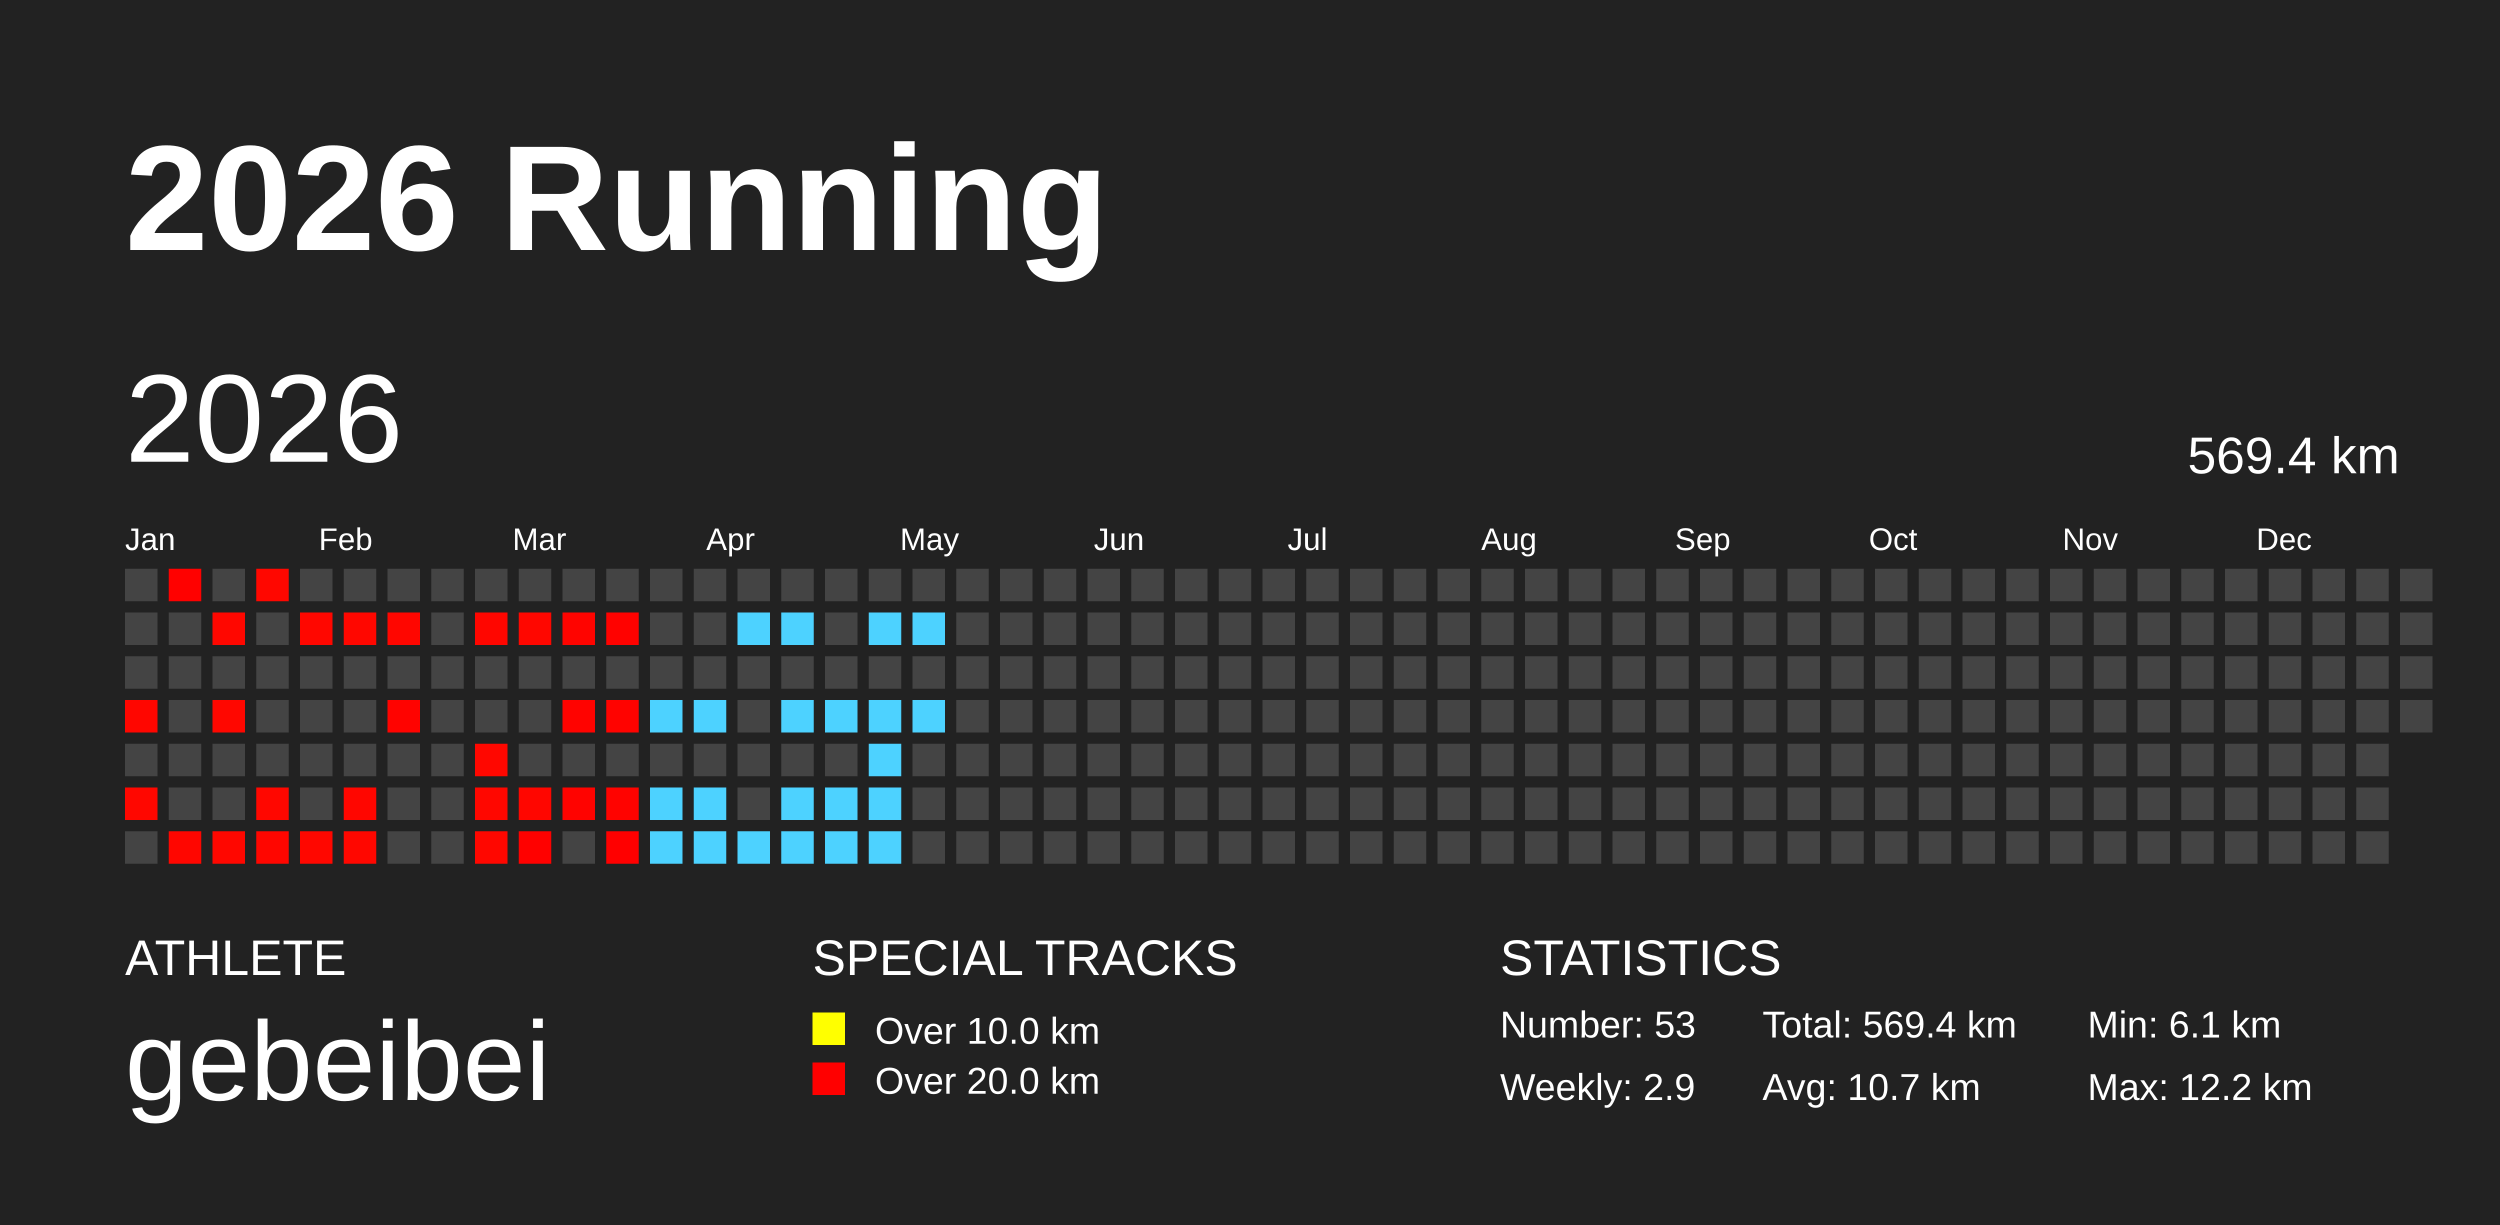
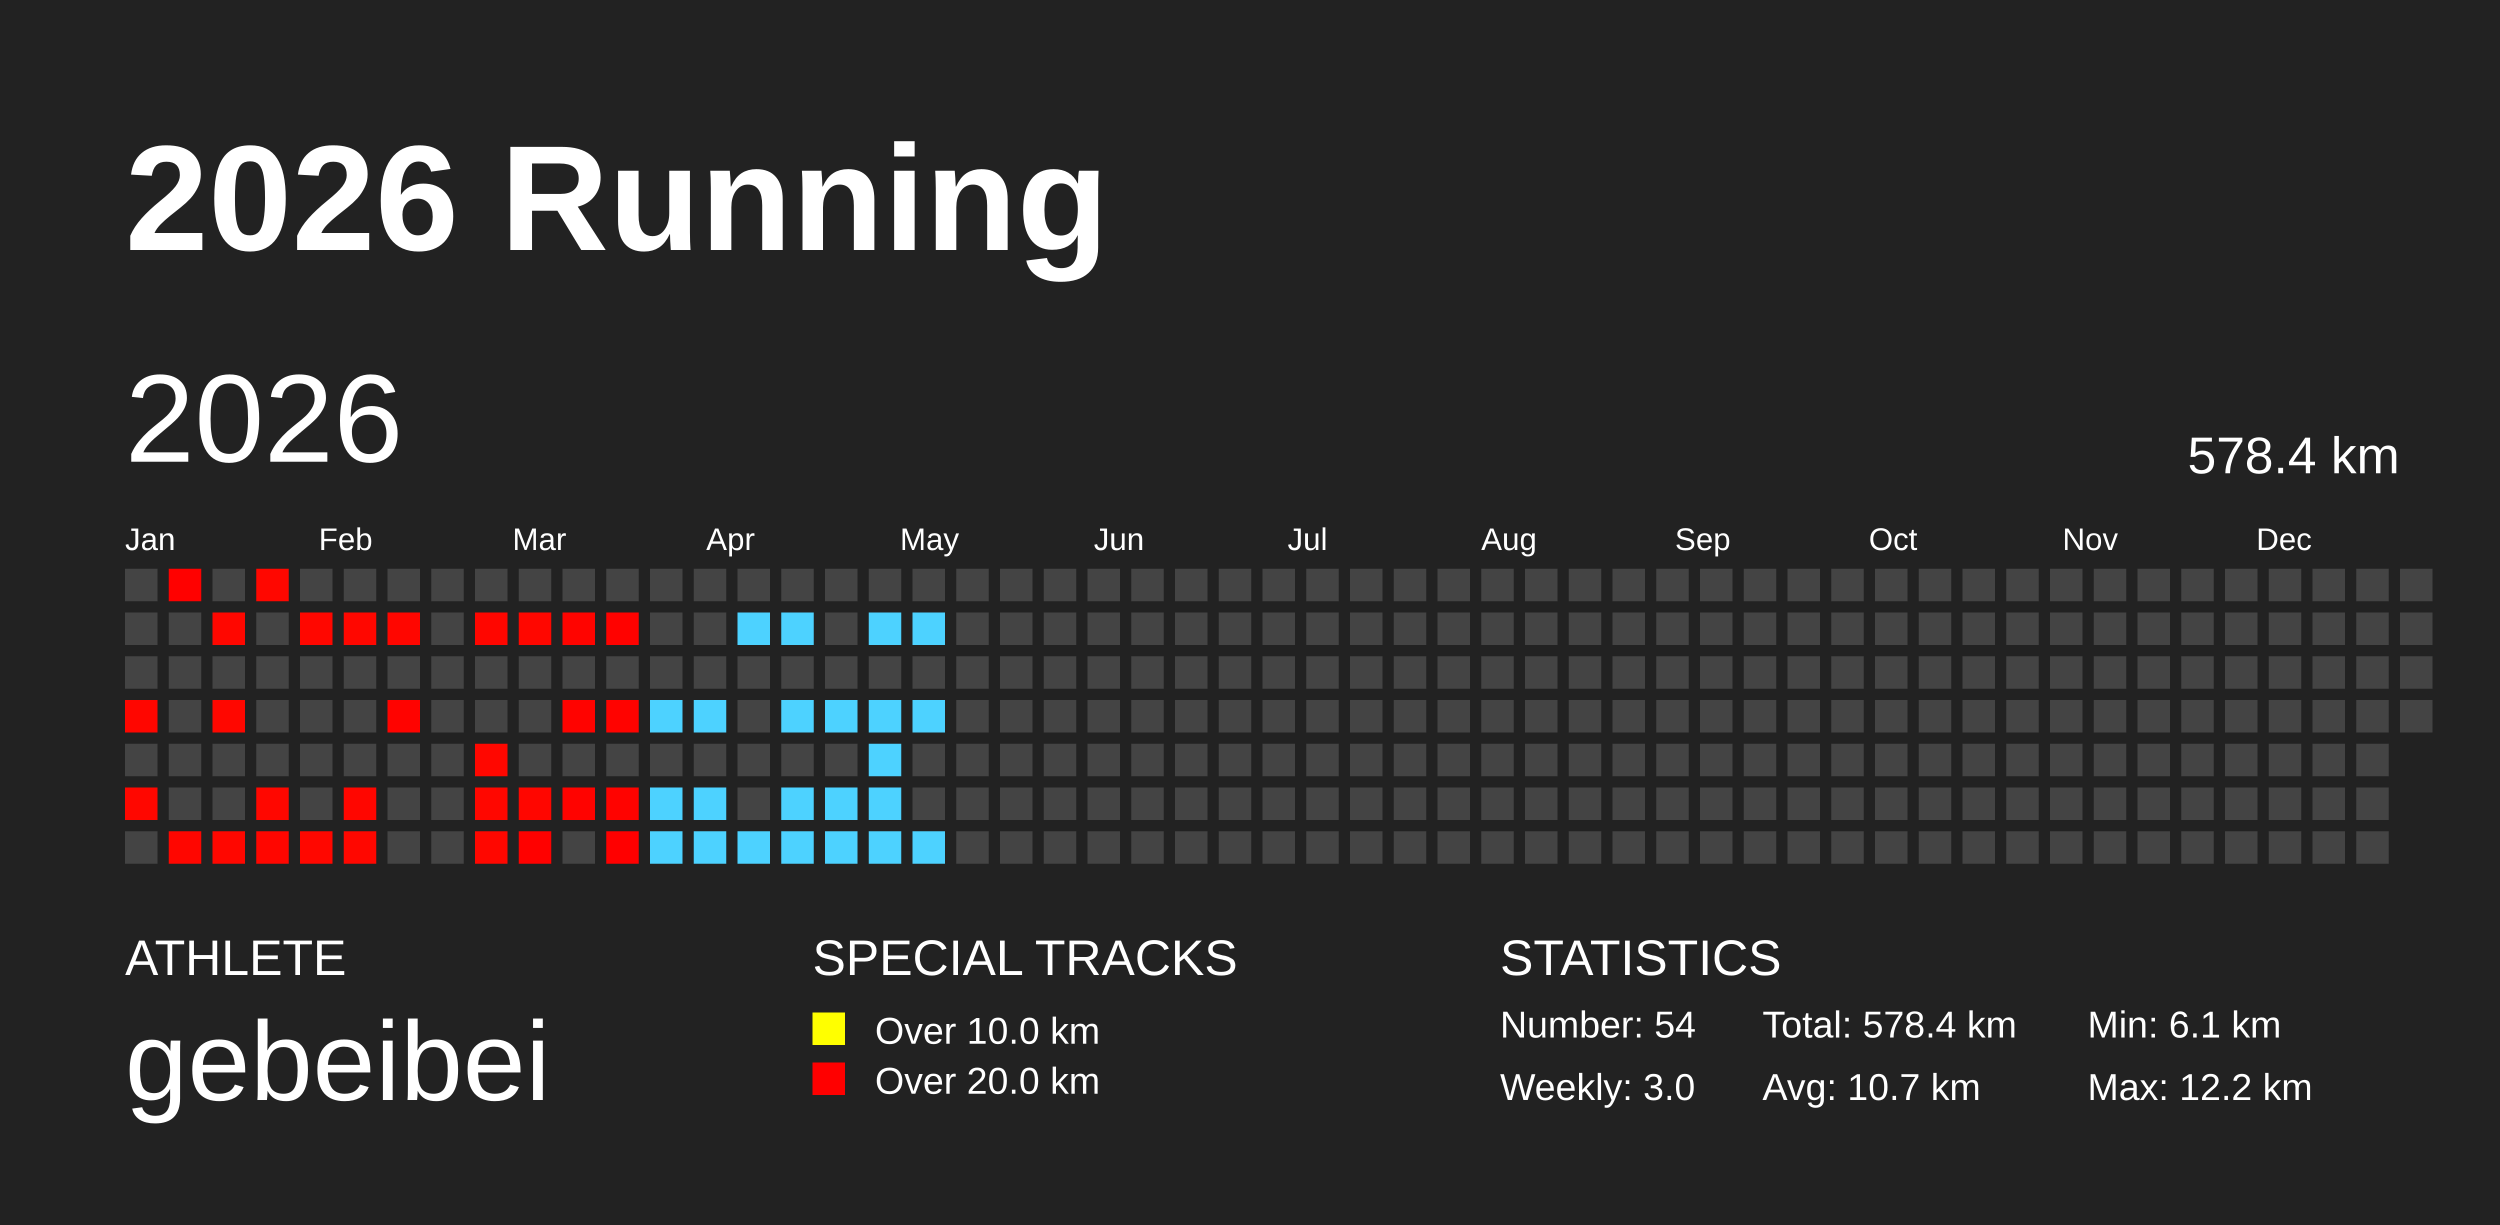
<svg xmlns="http://www.w3.org/2000/svg" baseProfile="full" height="98mm" version="1.1" viewBox="0,0,200,98" width="200mm">
  <defs />
  <rect fill="#222222" height="98" width="200" x="0" y="0" />
  <text fill="#FFFFFF" style="font-size:12px; font-family:Arial; font-weight:bold;" x="10" y="20">2026 Running</text>
  <text fill="#FFFFFF" style="font-size:4px; font-family:Arial" x="10" y="78">ATHLETE</text>
  <text fill="#FFFFFF" style="font-size:9px; font-family:Arial" x="10" y="88">gebeibei</text>
  <text fill="#FFFFFF" style="font-size:4px; font-family:Arial" x="65" y="78">SPECIAL TRACKS</text>
  <rect fill="yellow" height="2.6" width="2.6" x="65" y="81" />
  <text fill="#FFFFFF" style="font-size:3px; font-family:Arial" x="70" y="83.5">Over 10.0 km</text>
  <rect fill="red" height="2.6" width="2.6" x="65" y="85" />
  <text fill="#FFFFFF" style="font-size:3px; font-family:Arial" x="70" y="87.5">Over 20.0 km</text>
  <text fill="#FFFFFF" style="font-size:4px; font-family:Arial" x="120" y="78">STATISTICS</text>
-   <text fill="#FFFFFF" style="font-size:3px; font-family:Arial" x="120" y="83">Number: 53</text>
-   <text fill="#FFFFFF" style="font-size:3px; font-family:Arial" x="120" y="88">Weekly: 2.9</text>
-   <text fill="#FFFFFF" style="font-size:3px; font-family:Arial" x="141" y="83">Total: 569.4 km</text>
+   <text fill="#FFFFFF" style="font-size:3px; font-family:Arial" x="120" y="83">Number: 54</text>
+   <text fill="#FFFFFF" style="font-size:3px; font-family:Arial" x="120" y="88">Weekly: 3.0</text>
+   <text fill="#FFFFFF" style="font-size:3px; font-family:Arial" x="141" y="83">Total: 578.4 km</text>
  <text fill="#FFFFFF" style="font-size:3px; font-family:Arial" x="141" y="88">Avg: 10.7 km</text>
  <text fill="#FFFFFF" style="font-size:3px; font-family:Arial" x="167" y="83">Min: 6.1 km</text>
  <text fill="#FFFFFF" style="font-size:3px; font-family:Arial" x="167" y="88">Max: 12.2 km</text>
  <text dominant-baseline="hanging" fill="#FFFFFF" style="font-size:10.0px; font-family:Arial;" x="10" y="30">2026</text>
-   <text dominant-baseline="hanging" fill="#FFFFFF" style="font-size:4.125px; font-family:Arial;" x="175" y="35">569.4 km</text>
+   <text dominant-baseline="hanging" fill="#FFFFFF" style="font-size:4.125px; font-family:Arial;" x="175" y="35">578.4 km</text>
  <text fill="#FFFFFF" style="font-size:2.5px; font-family:Arial" x="10.0" y="44">Jan</text>
  <text fill="#FFFFFF" style="font-size:2.5px; font-family:Arial" x="25.5" y="44">Feb</text>
  <text fill="#FFFFFF" style="font-size:2.5px; font-family:Arial" x="41.0" y="44">Mar</text>
  <text fill="#FFFFFF" style="font-size:2.5px; font-family:Arial" x="56.5" y="44">Apr</text>
  <text fill="#FFFFFF" style="font-size:2.5px; font-family:Arial" x="72.0" y="44">May</text>
  <text fill="#FFFFFF" style="font-size:2.5px; font-family:Arial" x="87.5" y="44">Jun</text>
  <text fill="#FFFFFF" style="font-size:2.5px; font-family:Arial" x="103.0" y="44">Jul</text>
  <text fill="#FFFFFF" style="font-size:2.5px; font-family:Arial" x="118.5" y="44">Aug</text>
  <text fill="#FFFFFF" style="font-size:2.5px; font-family:Arial" x="134.0" y="44">Sep</text>
  <text fill="#FFFFFF" style="font-size:2.5px; font-family:Arial" x="149.5" y="44">Oct</text>
  <text fill="#FFFFFF" style="font-size:2.5px; font-family:Arial" x="165.0" y="44">Nov</text>
  <text fill="#FFFFFF" style="font-size:2.5px; font-family:Arial" x="180.5" y="44">Dec</text>
  <rect fill="#444444" height="2.6" width="2.6" x="10.0" y="45.5" />
  <rect fill="#444444" height="2.6" width="2.6" x="10.0" y="49.0" />
  <rect fill="#444444" height="2.6" width="2.6" x="10.0" y="52.5" />
  <rect fill="#ff0600" height="2.6" width="2.6" x="10.0" y="56.0" />
  <rect fill="#444444" height="2.6" width="2.6" x="10.0" y="59.5" />
  <rect fill="#ff0700" height="2.6" width="2.6" x="10.0" y="63.0" />
  <rect fill="#444444" height="2.6" width="2.6" x="10.0" y="66.5" />
  <rect fill="#ff0100" height="2.6" width="2.6" x="13.5" y="45.5" />
  <rect fill="#444444" height="2.6" width="2.6" x="13.5" y="49.0" />
  <rect fill="#444444" height="2.6" width="2.6" x="13.5" y="52.5" />
  <rect fill="#444444" height="2.6" width="2.6" x="13.5" y="56.0" />
  <rect fill="#444444" height="2.6" width="2.6" x="13.5" y="59.5" />
  <rect fill="#444444" height="2.6" width="2.6" x="13.5" y="63.0" />
  <rect fill="#ff0600" height="2.6" width="2.6" x="13.5" y="66.5" />
  <rect fill="#444444" height="2.6" width="2.6" x="17.0" y="45.5" />
  <rect fill="#ff0700" height="2.6" width="2.6" x="17.0" y="49.0" />
  <rect fill="#444444" height="2.6" width="2.6" x="17.0" y="52.5" />
  <rect fill="#ff0700" height="2.6" width="2.6" x="17.0" y="56.0" />
  <rect fill="#444444" height="2.6" width="2.6" x="17.0" y="59.5" />
  <rect fill="#444444" height="2.6" width="2.6" x="17.0" y="63.0" />
  <rect fill="#ff0700" height="2.6" width="2.6" x="17.0" y="66.5" />
  <rect fill="#ff0700" height="2.6" width="2.6" x="20.5" y="45.5" />
  <rect fill="#444444" height="2.6" width="2.6" x="20.5" y="49.0" />
  <rect fill="#444444" height="2.6" width="2.6" x="20.5" y="52.5" />
  <rect fill="#444444" height="2.6" width="2.6" x="20.5" y="56.0" />
  <rect fill="#444444" height="2.6" width="2.6" x="20.5" y="59.5" />
  <rect fill="#ff0700" height="2.6" width="2.6" x="20.5" y="63.0" />
  <rect fill="#ff0600" height="2.6" width="2.6" x="20.5" y="66.5" />
  <rect fill="#444444" height="2.6" width="2.6" x="24.0" y="45.5" />
  <rect fill="#ff0700" height="2.6" width="2.6" x="24.0" y="49.0" />
  <rect fill="#444444" height="2.6" width="2.6" x="24.0" y="52.5" />
  <rect fill="#444444" height="2.6" width="2.6" x="24.0" y="56.0" />
  <rect fill="#444444" height="2.6" width="2.6" x="24.0" y="59.5" />
  <rect fill="#444444" height="2.6" width="2.6" x="24.0" y="63.0" />
  <rect fill="#ff0700" height="2.6" width="2.6" x="24.0" y="66.5" />
  <rect fill="#444444" height="2.6" width="2.6" x="27.5" y="45.5" />
  <rect fill="#ff0700" height="2.6" width="2.6" x="27.5" y="49.0" />
  <rect fill="#444444" height="2.6" width="2.6" x="27.5" y="52.5" />
  <rect fill="#444444" height="2.6" width="2.6" x="27.5" y="56.0" />
  <rect fill="#444444" height="2.6" width="2.6" x="27.5" y="59.5" />
  <rect fill="#ff0600" height="2.6" width="2.6" x="27.5" y="63.0" />
  <rect fill="#ff0700" height="2.6" width="2.6" x="27.5" y="66.5" />
  <rect fill="#444444" height="2.6" width="2.6" x="31.0" y="45.5" />
  <rect fill="#ff0600" height="2.6" width="2.6" x="31.0" y="49.0" />
  <rect fill="#444444" height="2.6" width="2.6" x="31.0" y="52.5" />
  <rect fill="#ff0300" height="2.6" width="2.6" x="31.0" y="56.0" />
  <rect fill="#444444" height="2.6" width="2.6" x="31.0" y="59.5" />
  <rect fill="#444444" height="2.6" width="2.6" x="31.0" y="63.0" />
  <rect fill="#444444" height="2.6" width="2.6" x="31.0" y="66.5" />
  <rect fill="#444444" height="2.6" width="2.6" x="34.5" y="45.5" />
  <rect fill="#444444" height="2.6" width="2.6" x="34.5" y="49.0" />
  <rect fill="#444444" height="2.6" width="2.6" x="34.5" y="52.5" />
  <rect fill="#444444" height="2.6" width="2.6" x="34.5" y="56.0" />
  <rect fill="#444444" height="2.6" width="2.6" x="34.5" y="59.5" />
  <rect fill="#444444" height="2.6" width="2.6" x="34.5" y="63.0" />
  <rect fill="#444444" height="2.6" width="2.6" x="34.5" y="66.5" />
  <rect fill="#444444" height="2.6" width="2.6" x="38.0" y="45.5" />
  <rect fill="#ff0600" height="2.6" width="2.6" x="38.0" y="49.0" />
  <rect fill="#444444" height="2.6" width="2.6" x="38.0" y="52.5" />
  <rect fill="#444444" height="2.6" width="2.6" x="38.0" y="56.0" />
  <rect fill="#ff0700" height="2.6" width="2.6" x="38.0" y="59.5" />
  <rect fill="#ff0700" height="2.6" width="2.6" x="38.0" y="63.0" />
  <rect fill="#ff0700" height="2.6" width="2.6" x="38.0" y="66.5" />
  <rect fill="#444444" height="2.6" width="2.6" x="41.5" y="45.5" />
  <rect fill="#ff0700" height="2.6" width="2.6" x="41.5" y="49.0" />
  <rect fill="#444444" height="2.6" width="2.6" x="41.5" y="52.5" />
  <rect fill="#444444" height="2.6" width="2.6" x="41.5" y="56.0" />
  <rect fill="#444444" height="2.6" width="2.6" x="41.5" y="59.5" />
  <rect fill="#ff0600" height="2.6" width="2.6" x="41.5" y="63.0" />
  <rect fill="#ff0100" height="2.6" width="2.6" x="41.5" y="66.5" />
  <rect fill="#444444" height="2.6" width="2.6" x="45.0" y="45.5" />
  <rect fill="#ff0400" height="2.6" width="2.6" x="45.0" y="49.0" />
  <rect fill="#444444" height="2.6" width="2.6" x="45.0" y="52.5" />
  <rect fill="#ff0300" height="2.6" width="2.6" x="45.0" y="56.0" />
  <rect fill="#444444" height="2.6" width="2.6" x="45.0" y="59.5" />
  <rect fill="#ff0300" height="2.6" width="2.6" x="45.0" y="63.0" />
  <rect fill="#444444" height="2.6" width="2.6" x="45.0" y="66.5" />
  <rect fill="#444444" height="2.6" width="2.6" x="48.5" y="45.5" />
  <rect fill="#ff0200" height="2.6" width="2.6" x="48.5" y="49.0" />
  <rect fill="#444444" height="2.6" width="2.6" x="48.5" y="52.5" />
  <rect fill="#ff0300" height="2.6" width="2.6" x="48.5" y="56.0" />
  <rect fill="#444444" height="2.6" width="2.6" x="48.5" y="59.5" />
  <rect fill="#ff0300" height="2.6" width="2.6" x="48.5" y="63.0" />
  <rect fill="#ff0000" height="2.6" width="2.6" x="48.5" y="66.5" />
  <rect fill="#444444" height="2.6" width="2.6" x="52.0" y="45.5" />
  <rect fill="#444444" height="2.6" width="2.6" x="52.0" y="49.0" />
  <rect fill="#444444" height="2.6" width="2.6" x="52.0" y="52.5" />
  <rect fill="#4dd2ff" height="2.6" width="2.6" x="52.0" y="56.0" />
  <rect fill="#444444" height="2.6" width="2.6" x="52.0" y="59.5" />
  <rect fill="#4dd2ff" height="2.6" width="2.6" x="52.0" y="63.0" />
  <rect fill="#4dd2ff" height="2.6" width="2.6" x="52.0" y="66.5" />
  <rect fill="#444444" height="2.6" width="2.6" x="55.5" y="45.5" />
  <rect fill="#444444" height="2.6" width="2.6" x="55.5" y="49.0" />
  <rect fill="#444444" height="2.6" width="2.6" x="55.5" y="52.5" />
  <rect fill="#4dd2ff" height="2.6" width="2.6" x="55.5" y="56.0" />
  <rect fill="#444444" height="2.6" width="2.6" x="55.5" y="59.5" />
  <rect fill="#4dd2ff" height="2.6" width="2.6" x="55.5" y="63.0" />
  <rect fill="#4dd2ff" height="2.6" width="2.6" x="55.5" y="66.5" />
  <rect fill="#444444" height="2.6" width="2.6" x="59.0" y="45.5" />
  <rect fill="#4dd2ff" height="2.6" width="2.6" x="59.0" y="49.0" />
  <rect fill="#444444" height="2.6" width="2.6" x="59.0" y="52.5" />
  <rect fill="#444444" height="2.6" width="2.6" x="59.0" y="56.0" />
  <rect fill="#444444" height="2.6" width="2.6" x="59.0" y="59.5" />
  <rect fill="#444444" height="2.6" width="2.6" x="59.0" y="63.0" />
  <rect fill="#4dd2ff" height="2.6" width="2.6" x="59.0" y="66.5" />
  <rect fill="#444444" height="2.6" width="2.6" x="62.5" y="45.5" />
  <rect fill="#4dd2ff" height="2.6" width="2.6" x="62.5" y="49.0" />
  <rect fill="#444444" height="2.6" width="2.6" x="62.5" y="52.5" />
  <rect fill="#4dd2ff" height="2.6" width="2.6" x="62.5" y="56.0" />
  <rect fill="#444444" height="2.6" width="2.6" x="62.5" y="59.5" />
  <rect fill="#4dd2ff" height="2.6" width="2.6" x="62.5" y="63.0" />
  <rect fill="#4dd2ff" height="2.6" width="2.6" x="62.5" y="66.5" />
  <rect fill="#444444" height="2.6" width="2.6" x="66.0" y="45.5" />
  <rect fill="#444444" height="2.6" width="2.6" x="66.0" y="49.0" />
  <rect fill="#444444" height="2.6" width="2.6" x="66.0" y="52.5" />
  <rect fill="#4dd2ff" height="2.6" width="2.6" x="66.0" y="56.0" />
  <rect fill="#444444" height="2.6" width="2.6" x="66.0" y="59.5" />
  <rect fill="#4dd2ff" height="2.6" width="2.6" x="66.0" y="63.0" />
  <rect fill="#4dd2ff" height="2.6" width="2.6" x="66.0" y="66.5" />
  <rect fill="#444444" height="2.6" width="2.6" x="69.5" y="45.5" />
  <rect fill="#4dd2ff" height="2.6" width="2.6" x="69.5" y="49.0" />
  <rect fill="#444444" height="2.6" width="2.6" x="69.5" y="52.5" />
  <rect fill="#4dd2ff" height="2.6" width="2.6" x="69.5" y="56.0" />
  <rect fill="#4dd2ff" height="2.6" width="2.6" x="69.5" y="59.5" />
  <rect fill="#4dd2ff" height="2.6" width="2.6" x="69.5" y="63.0" />
  <rect fill="#4dd2ff" height="2.6" width="2.6" x="69.5" y="66.5" />
  <rect fill="#444444" height="2.6" width="2.6" x="73.0" y="45.5" />
  <rect fill="#4dd2ff" height="2.6" width="2.6" x="73.0" y="49.0" />
  <rect fill="#444444" height="2.6" width="2.6" x="73.0" y="52.5" />
  <rect fill="#4dd2ff" height="2.6" width="2.6" x="73.0" y="56.0" />
  <rect fill="#444444" height="2.6" width="2.6" x="73.0" y="59.5" />
  <rect fill="#444444" height="2.6" width="2.6" x="73.0" y="63.0" />
-   <rect fill="#444444" height="2.6" width="2.6" x="73.0" y="66.5" />
+   <rect fill="#4dd2ff" height="2.6" width="2.6" x="73.0" y="66.5" />
  <rect fill="#444444" height="2.6" width="2.6" x="76.5" y="45.5" />
  <rect fill="#444444" height="2.6" width="2.6" x="76.5" y="49.0" />
  <rect fill="#444444" height="2.6" width="2.6" x="76.5" y="52.5" />
  <rect fill="#444444" height="2.6" width="2.6" x="76.5" y="56.0" />
  <rect fill="#444444" height="2.6" width="2.6" x="76.5" y="59.5" />
  <rect fill="#444444" height="2.6" width="2.6" x="76.5" y="63.0" />
  <rect fill="#444444" height="2.6" width="2.6" x="76.5" y="66.5" />
  <rect fill="#444444" height="2.6" width="2.6" x="80.0" y="45.5" />
  <rect fill="#444444" height="2.6" width="2.6" x="80.0" y="49.0" />
  <rect fill="#444444" height="2.6" width="2.6" x="80.0" y="52.5" />
  <rect fill="#444444" height="2.6" width="2.6" x="80.0" y="56.0" />
  <rect fill="#444444" height="2.6" width="2.6" x="80.0" y="59.5" />
  <rect fill="#444444" height="2.6" width="2.6" x="80.0" y="63.0" />
  <rect fill="#444444" height="2.6" width="2.6" x="80.0" y="66.5" />
  <rect fill="#444444" height="2.6" width="2.6" x="83.5" y="45.5" />
  <rect fill="#444444" height="2.6" width="2.6" x="83.5" y="49.0" />
  <rect fill="#444444" height="2.6" width="2.6" x="83.5" y="52.5" />
  <rect fill="#444444" height="2.6" width="2.6" x="83.5" y="56.0" />
  <rect fill="#444444" height="2.6" width="2.6" x="83.5" y="59.5" />
  <rect fill="#444444" height="2.6" width="2.6" x="83.5" y="63.0" />
  <rect fill="#444444" height="2.6" width="2.6" x="83.5" y="66.5" />
  <rect fill="#444444" height="2.6" width="2.6" x="87.0" y="45.5" />
  <rect fill="#444444" height="2.6" width="2.6" x="87.0" y="49.0" />
  <rect fill="#444444" height="2.6" width="2.6" x="87.0" y="52.5" />
  <rect fill="#444444" height="2.6" width="2.6" x="87.0" y="56.0" />
  <rect fill="#444444" height="2.6" width="2.6" x="87.0" y="59.5" />
  <rect fill="#444444" height="2.6" width="2.6" x="87.0" y="63.0" />
  <rect fill="#444444" height="2.6" width="2.6" x="87.0" y="66.5" />
  <rect fill="#444444" height="2.6" width="2.6" x="90.5" y="45.5" />
  <rect fill="#444444" height="2.6" width="2.6" x="90.5" y="49.0" />
  <rect fill="#444444" height="2.6" width="2.6" x="90.5" y="52.5" />
  <rect fill="#444444" height="2.6" width="2.6" x="90.5" y="56.0" />
  <rect fill="#444444" height="2.6" width="2.6" x="90.5" y="59.5" />
  <rect fill="#444444" height="2.6" width="2.6" x="90.5" y="63.0" />
  <rect fill="#444444" height="2.6" width="2.6" x="90.5" y="66.5" />
  <rect fill="#444444" height="2.6" width="2.6" x="94.0" y="45.5" />
  <rect fill="#444444" height="2.6" width="2.6" x="94.0" y="49.0" />
  <rect fill="#444444" height="2.6" width="2.6" x="94.0" y="52.5" />
  <rect fill="#444444" height="2.6" width="2.6" x="94.0" y="56.0" />
  <rect fill="#444444" height="2.6" width="2.6" x="94.0" y="59.5" />
  <rect fill="#444444" height="2.6" width="2.6" x="94.0" y="63.0" />
  <rect fill="#444444" height="2.6" width="2.6" x="94.0" y="66.5" />
  <rect fill="#444444" height="2.6" width="2.6" x="97.5" y="45.5" />
  <rect fill="#444444" height="2.6" width="2.6" x="97.5" y="49.0" />
  <rect fill="#444444" height="2.6" width="2.6" x="97.5" y="52.5" />
  <rect fill="#444444" height="2.6" width="2.6" x="97.5" y="56.0" />
  <rect fill="#444444" height="2.6" width="2.6" x="97.5" y="59.5" />
  <rect fill="#444444" height="2.6" width="2.6" x="97.5" y="63.0" />
  <rect fill="#444444" height="2.6" width="2.6" x="97.5" y="66.5" />
  <rect fill="#444444" height="2.6" width="2.6" x="101.0" y="45.5" />
  <rect fill="#444444" height="2.6" width="2.6" x="101.0" y="49.0" />
  <rect fill="#444444" height="2.6" width="2.6" x="101.0" y="52.5" />
  <rect fill="#444444" height="2.6" width="2.6" x="101.0" y="56.0" />
  <rect fill="#444444" height="2.6" width="2.6" x="101.0" y="59.5" />
  <rect fill="#444444" height="2.6" width="2.6" x="101.0" y="63.0" />
  <rect fill="#444444" height="2.6" width="2.6" x="101.0" y="66.5" />
  <rect fill="#444444" height="2.6" width="2.6" x="104.5" y="45.5" />
  <rect fill="#444444" height="2.6" width="2.6" x="104.5" y="49.0" />
  <rect fill="#444444" height="2.6" width="2.6" x="104.5" y="52.5" />
  <rect fill="#444444" height="2.6" width="2.6" x="104.5" y="56.0" />
  <rect fill="#444444" height="2.6" width="2.6" x="104.5" y="59.5" />
  <rect fill="#444444" height="2.6" width="2.6" x="104.5" y="63.0" />
  <rect fill="#444444" height="2.6" width="2.6" x="104.5" y="66.5" />
  <rect fill="#444444" height="2.6" width="2.6" x="108.0" y="45.5" />
  <rect fill="#444444" height="2.6" width="2.6" x="108.0" y="49.0" />
  <rect fill="#444444" height="2.6" width="2.6" x="108.0" y="52.5" />
  <rect fill="#444444" height="2.6" width="2.6" x="108.0" y="56.0" />
  <rect fill="#444444" height="2.6" width="2.6" x="108.0" y="59.5" />
  <rect fill="#444444" height="2.6" width="2.6" x="108.0" y="63.0" />
  <rect fill="#444444" height="2.6" width="2.6" x="108.0" y="66.5" />
  <rect fill="#444444" height="2.6" width="2.6" x="111.5" y="45.5" />
  <rect fill="#444444" height="2.6" width="2.6" x="111.5" y="49.0" />
  <rect fill="#444444" height="2.6" width="2.6" x="111.5" y="52.5" />
  <rect fill="#444444" height="2.6" width="2.6" x="111.5" y="56.0" />
  <rect fill="#444444" height="2.6" width="2.6" x="111.5" y="59.5" />
  <rect fill="#444444" height="2.6" width="2.6" x="111.5" y="63.0" />
  <rect fill="#444444" height="2.6" width="2.6" x="111.5" y="66.5" />
  <rect fill="#444444" height="2.6" width="2.6" x="115.0" y="45.5" />
  <rect fill="#444444" height="2.6" width="2.6" x="115.0" y="49.0" />
  <rect fill="#444444" height="2.6" width="2.6" x="115.0" y="52.5" />
  <rect fill="#444444" height="2.6" width="2.6" x="115.0" y="56.0" />
  <rect fill="#444444" height="2.6" width="2.6" x="115.0" y="59.5" />
  <rect fill="#444444" height="2.6" width="2.6" x="115.0" y="63.0" />
  <rect fill="#444444" height="2.6" width="2.6" x="115.0" y="66.5" />
  <rect fill="#444444" height="2.6" width="2.6" x="118.5" y="45.5" />
  <rect fill="#444444" height="2.6" width="2.6" x="118.5" y="49.0" />
  <rect fill="#444444" height="2.6" width="2.6" x="118.5" y="52.5" />
  <rect fill="#444444" height="2.6" width="2.6" x="118.5" y="56.0" />
  <rect fill="#444444" height="2.6" width="2.6" x="118.5" y="59.5" />
  <rect fill="#444444" height="2.6" width="2.6" x="118.5" y="63.0" />
  <rect fill="#444444" height="2.6" width="2.6" x="118.5" y="66.5" />
  <rect fill="#444444" height="2.6" width="2.6" x="122.0" y="45.5" />
  <rect fill="#444444" height="2.6" width="2.6" x="122.0" y="49.0" />
  <rect fill="#444444" height="2.6" width="2.6" x="122.0" y="52.5" />
  <rect fill="#444444" height="2.6" width="2.6" x="122.0" y="56.0" />
  <rect fill="#444444" height="2.6" width="2.6" x="122.0" y="59.5" />
  <rect fill="#444444" height="2.6" width="2.6" x="122.0" y="63.0" />
  <rect fill="#444444" height="2.6" width="2.6" x="122.0" y="66.5" />
  <rect fill="#444444" height="2.6" width="2.6" x="125.5" y="45.5" />
  <rect fill="#444444" height="2.6" width="2.6" x="125.5" y="49.0" />
  <rect fill="#444444" height="2.6" width="2.6" x="125.5" y="52.5" />
  <rect fill="#444444" height="2.6" width="2.6" x="125.5" y="56.0" />
  <rect fill="#444444" height="2.6" width="2.6" x="125.5" y="59.5" />
  <rect fill="#444444" height="2.6" width="2.6" x="125.5" y="63.0" />
  <rect fill="#444444" height="2.6" width="2.6" x="125.5" y="66.5" />
  <rect fill="#444444" height="2.6" width="2.6" x="129.0" y="45.5" />
  <rect fill="#444444" height="2.6" width="2.6" x="129.0" y="49.0" />
  <rect fill="#444444" height="2.6" width="2.6" x="129.0" y="52.5" />
  <rect fill="#444444" height="2.6" width="2.6" x="129.0" y="56.0" />
  <rect fill="#444444" height="2.6" width="2.6" x="129.0" y="59.5" />
  <rect fill="#444444" height="2.6" width="2.6" x="129.0" y="63.0" />
  <rect fill="#444444" height="2.6" width="2.6" x="129.0" y="66.5" />
  <rect fill="#444444" height="2.6" width="2.6" x="132.5" y="45.5" />
  <rect fill="#444444" height="2.6" width="2.6" x="132.5" y="49.0" />
  <rect fill="#444444" height="2.6" width="2.6" x="132.5" y="52.5" />
  <rect fill="#444444" height="2.6" width="2.6" x="132.5" y="56.0" />
  <rect fill="#444444" height="2.6" width="2.6" x="132.5" y="59.5" />
  <rect fill="#444444" height="2.6" width="2.6" x="132.5" y="63.0" />
  <rect fill="#444444" height="2.6" width="2.6" x="132.5" y="66.5" />
  <rect fill="#444444" height="2.6" width="2.6" x="136.0" y="45.5" />
  <rect fill="#444444" height="2.6" width="2.6" x="136.0" y="49.0" />
  <rect fill="#444444" height="2.6" width="2.6" x="136.0" y="52.5" />
  <rect fill="#444444" height="2.6" width="2.6" x="136.0" y="56.0" />
  <rect fill="#444444" height="2.6" width="2.6" x="136.0" y="59.5" />
  <rect fill="#444444" height="2.6" width="2.6" x="136.0" y="63.0" />
  <rect fill="#444444" height="2.6" width="2.6" x="136.0" y="66.5" />
  <rect fill="#444444" height="2.6" width="2.6" x="139.5" y="45.5" />
  <rect fill="#444444" height="2.6" width="2.6" x="139.5" y="49.0" />
  <rect fill="#444444" height="2.6" width="2.6" x="139.5" y="52.5" />
  <rect fill="#444444" height="2.6" width="2.6" x="139.5" y="56.0" />
  <rect fill="#444444" height="2.6" width="2.6" x="139.5" y="59.5" />
  <rect fill="#444444" height="2.6" width="2.6" x="139.5" y="63.0" />
  <rect fill="#444444" height="2.6" width="2.6" x="139.5" y="66.5" />
  <rect fill="#444444" height="2.6" width="2.6" x="143.0" y="45.5" />
  <rect fill="#444444" height="2.6" width="2.6" x="143.0" y="49.0" />
  <rect fill="#444444" height="2.6" width="2.6" x="143.0" y="52.5" />
  <rect fill="#444444" height="2.6" width="2.6" x="143.0" y="56.0" />
  <rect fill="#444444" height="2.6" width="2.6" x="143.0" y="59.5" />
  <rect fill="#444444" height="2.6" width="2.6" x="143.0" y="63.0" />
  <rect fill="#444444" height="2.6" width="2.6" x="143.0" y="66.5" />
  <rect fill="#444444" height="2.6" width="2.6" x="146.5" y="45.5" />
  <rect fill="#444444" height="2.6" width="2.6" x="146.5" y="49.0" />
  <rect fill="#444444" height="2.6" width="2.6" x="146.5" y="52.5" />
  <rect fill="#444444" height="2.6" width="2.6" x="146.5" y="56.0" />
  <rect fill="#444444" height="2.6" width="2.6" x="146.5" y="59.5" />
  <rect fill="#444444" height="2.6" width="2.6" x="146.5" y="63.0" />
  <rect fill="#444444" height="2.6" width="2.6" x="146.5" y="66.5" />
  <rect fill="#444444" height="2.6" width="2.6" x="150.0" y="45.5" />
  <rect fill="#444444" height="2.6" width="2.6" x="150.0" y="49.0" />
  <rect fill="#444444" height="2.6" width="2.6" x="150.0" y="52.5" />
  <rect fill="#444444" height="2.6" width="2.6" x="150.0" y="56.0" />
  <rect fill="#444444" height="2.6" width="2.6" x="150.0" y="59.5" />
  <rect fill="#444444" height="2.6" width="2.6" x="150.0" y="63.0" />
  <rect fill="#444444" height="2.6" width="2.6" x="150.0" y="66.5" />
  <rect fill="#444444" height="2.6" width="2.6" x="153.5" y="45.5" />
  <rect fill="#444444" height="2.6" width="2.6" x="153.5" y="49.0" />
  <rect fill="#444444" height="2.6" width="2.6" x="153.5" y="52.5" />
  <rect fill="#444444" height="2.6" width="2.6" x="153.5" y="56.0" />
  <rect fill="#444444" height="2.6" width="2.6" x="153.5" y="59.5" />
  <rect fill="#444444" height="2.6" width="2.6" x="153.5" y="63.0" />
  <rect fill="#444444" height="2.6" width="2.6" x="153.5" y="66.5" />
  <rect fill="#444444" height="2.6" width="2.6" x="157.0" y="45.5" />
  <rect fill="#444444" height="2.6" width="2.6" x="157.0" y="49.0" />
  <rect fill="#444444" height="2.6" width="2.6" x="157.0" y="52.5" />
  <rect fill="#444444" height="2.6" width="2.6" x="157.0" y="56.0" />
  <rect fill="#444444" height="2.6" width="2.6" x="157.0" y="59.5" />
  <rect fill="#444444" height="2.6" width="2.6" x="157.0" y="63.0" />
  <rect fill="#444444" height="2.6" width="2.6" x="157.0" y="66.5" />
  <rect fill="#444444" height="2.6" width="2.6" x="160.5" y="45.5" />
  <rect fill="#444444" height="2.6" width="2.6" x="160.5" y="49.0" />
  <rect fill="#444444" height="2.6" width="2.6" x="160.5" y="52.5" />
  <rect fill="#444444" height="2.6" width="2.6" x="160.5" y="56.0" />
  <rect fill="#444444" height="2.6" width="2.6" x="160.5" y="59.5" />
  <rect fill="#444444" height="2.6" width="2.6" x="160.5" y="63.0" />
  <rect fill="#444444" height="2.6" width="2.6" x="160.5" y="66.5" />
  <rect fill="#444444" height="2.6" width="2.6" x="164.0" y="45.5" />
  <rect fill="#444444" height="2.6" width="2.6" x="164.0" y="49.0" />
  <rect fill="#444444" height="2.6" width="2.6" x="164.0" y="52.5" />
  <rect fill="#444444" height="2.6" width="2.6" x="164.0" y="56.0" />
  <rect fill="#444444" height="2.6" width="2.6" x="164.0" y="59.5" />
  <rect fill="#444444" height="2.6" width="2.6" x="164.0" y="63.0" />
  <rect fill="#444444" height="2.6" width="2.6" x="164.0" y="66.5" />
  <rect fill="#444444" height="2.6" width="2.6" x="167.5" y="45.5" />
  <rect fill="#444444" height="2.6" width="2.6" x="167.5" y="49.0" />
  <rect fill="#444444" height="2.6" width="2.6" x="167.5" y="52.5" />
  <rect fill="#444444" height="2.6" width="2.6" x="167.5" y="56.0" />
  <rect fill="#444444" height="2.6" width="2.6" x="167.5" y="59.5" />
  <rect fill="#444444" height="2.6" width="2.6" x="167.5" y="63.0" />
  <rect fill="#444444" height="2.6" width="2.6" x="167.5" y="66.5" />
  <rect fill="#444444" height="2.6" width="2.6" x="171.0" y="45.5" />
  <rect fill="#444444" height="2.6" width="2.6" x="171.0" y="49.0" />
  <rect fill="#444444" height="2.6" width="2.6" x="171.0" y="52.5" />
  <rect fill="#444444" height="2.6" width="2.6" x="171.0" y="56.0" />
  <rect fill="#444444" height="2.6" width="2.6" x="171.0" y="59.5" />
  <rect fill="#444444" height="2.6" width="2.6" x="171.0" y="63.0" />
  <rect fill="#444444" height="2.6" width="2.6" x="171.0" y="66.5" />
  <rect fill="#444444" height="2.6" width="2.6" x="174.5" y="45.5" />
  <rect fill="#444444" height="2.6" width="2.6" x="174.5" y="49.0" />
  <rect fill="#444444" height="2.6" width="2.6" x="174.5" y="52.5" />
  <rect fill="#444444" height="2.6" width="2.6" x="174.5" y="56.0" />
  <rect fill="#444444" height="2.6" width="2.6" x="174.5" y="59.5" />
  <rect fill="#444444" height="2.6" width="2.6" x="174.5" y="63.0" />
  <rect fill="#444444" height="2.6" width="2.6" x="174.5" y="66.5" />
  <rect fill="#444444" height="2.6" width="2.6" x="178.0" y="45.5" />
  <rect fill="#444444" height="2.6" width="2.6" x="178.0" y="49.0" />
  <rect fill="#444444" height="2.6" width="2.6" x="178.0" y="52.5" />
  <rect fill="#444444" height="2.6" width="2.6" x="178.0" y="56.0" />
  <rect fill="#444444" height="2.6" width="2.6" x="178.0" y="59.5" />
  <rect fill="#444444" height="2.6" width="2.6" x="178.0" y="63.0" />
  <rect fill="#444444" height="2.6" width="2.6" x="178.0" y="66.5" />
  <rect fill="#444444" height="2.6" width="2.6" x="181.5" y="45.5" />
  <rect fill="#444444" height="2.6" width="2.6" x="181.5" y="49.0" />
  <rect fill="#444444" height="2.6" width="2.6" x="181.5" y="52.5" />
  <rect fill="#444444" height="2.6" width="2.6" x="181.5" y="56.0" />
  <rect fill="#444444" height="2.6" width="2.6" x="181.5" y="59.5" />
  <rect fill="#444444" height="2.6" width="2.6" x="181.5" y="63.0" />
  <rect fill="#444444" height="2.6" width="2.6" x="181.5" y="66.5" />
  <rect fill="#444444" height="2.6" width="2.6" x="185.0" y="45.5" />
  <rect fill="#444444" height="2.6" width="2.6" x="185.0" y="49.0" />
  <rect fill="#444444" height="2.6" width="2.6" x="185.0" y="52.5" />
  <rect fill="#444444" height="2.6" width="2.6" x="185.0" y="56.0" />
  <rect fill="#444444" height="2.6" width="2.6" x="185.0" y="59.5" />
  <rect fill="#444444" height="2.6" width="2.6" x="185.0" y="63.0" />
  <rect fill="#444444" height="2.6" width="2.6" x="185.0" y="66.5" />
  <rect fill="#444444" height="2.6" width="2.6" x="188.5" y="45.5" />
  <rect fill="#444444" height="2.6" width="2.6" x="188.5" y="49.0" />
  <rect fill="#444444" height="2.6" width="2.6" x="188.5" y="52.5" />
  <rect fill="#444444" height="2.6" width="2.6" x="188.5" y="56.0" />
  <rect fill="#444444" height="2.6" width="2.6" x="188.5" y="59.5" />
  <rect fill="#444444" height="2.6" width="2.6" x="188.5" y="63.0" />
  <rect fill="#444444" height="2.6" width="2.6" x="188.5" y="66.5" />
  <rect fill="#444444" height="2.6" width="2.6" x="192.0" y="45.5" />
  <rect fill="#444444" height="2.6" width="2.6" x="192.0" y="49.0" />
  <rect fill="#444444" height="2.6" width="2.6" x="192.0" y="52.5" />
  <rect fill="#444444" height="2.6" width="2.6" x="192.0" y="56.0" />
</svg>
